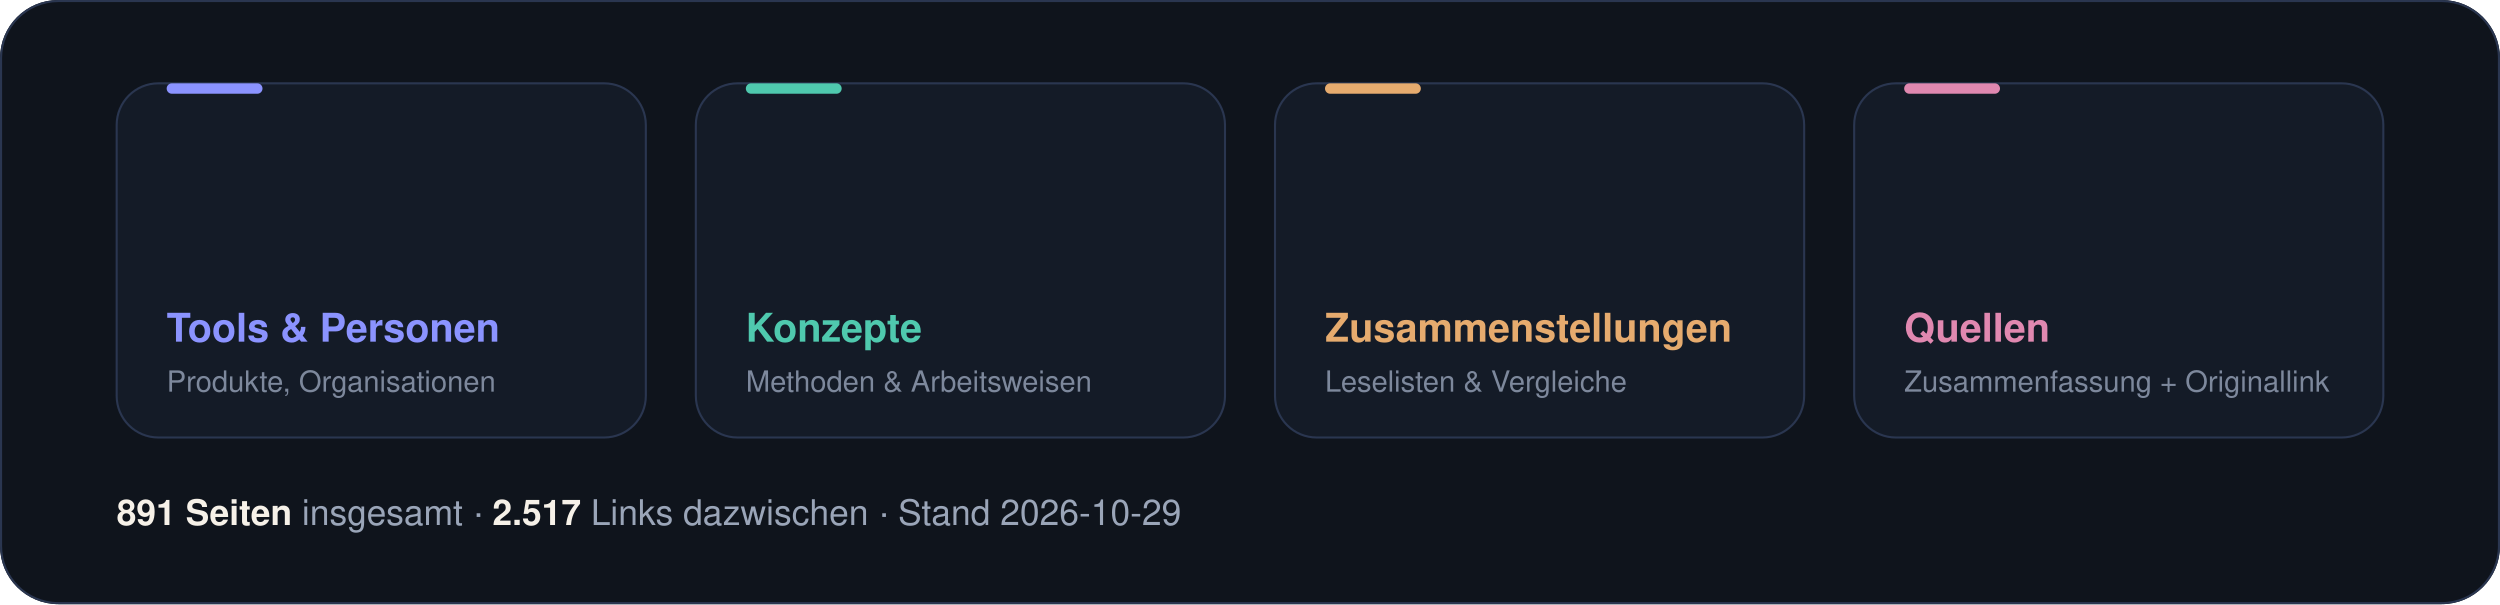
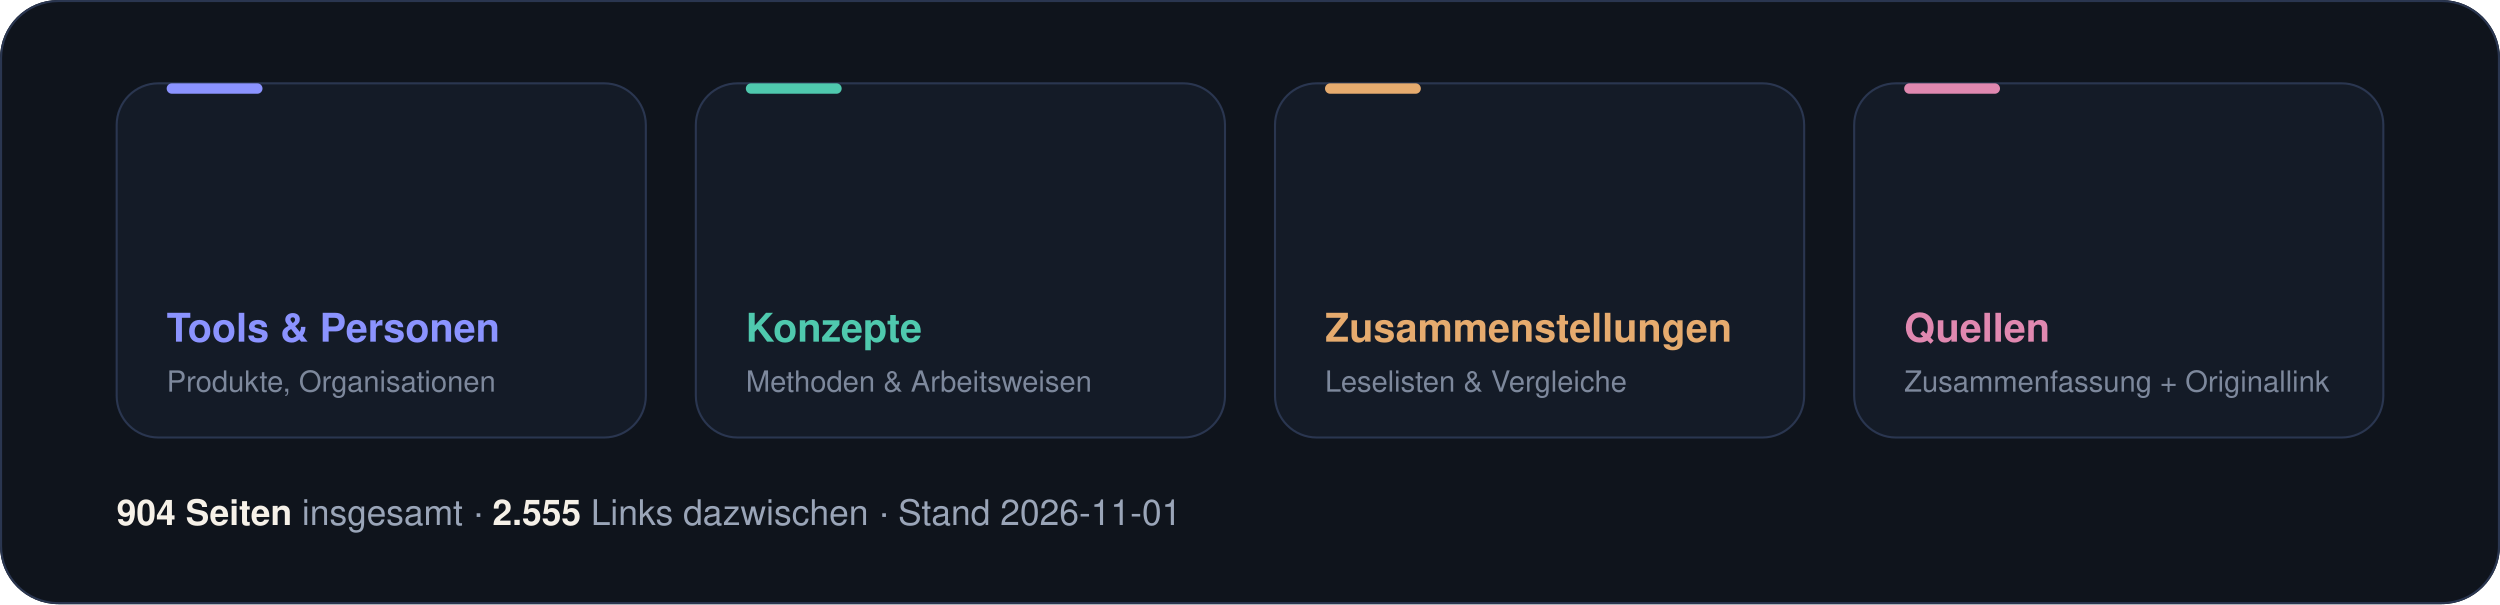
- <svg xmlns="http://www.w3.org/2000/svg" viewBox="0 0 1200 290" width="1200" height="290" role="img" aria-label="287 Tools und Personen, 79 Konzepte, 5 Zusammenstellungen, 520 Quellen. Insgesamt 891 Seiten, Stand 2026-10-29.">
+ <svg xmlns="http://www.w3.org/2000/svg" viewBox="0 0 1200 290" width="1200" height="290" role="img" aria-label="293 Tools und Personen, 80 Konzepte, 5 Zusammenstellungen, 526 Quellen. Insgesamt 904 Seiten, Stand 2026-11-01.">
  <defs>
    <clipPath id="rc">
      <rect width="1200" height="290" rx="28" />
    </clipPath>
  </defs>
  <g clip-path="url(#rc)">
    <rect width="1200" height="290" fill="#0f141c" />
    <rect x="56" y="40" width="254" height="170" rx="20" fill="#141b27" stroke="#2a3650" />
    <rect x="80" y="40" width="46" height="5" rx="2.5" fill="#8b93ff" />
    <text x="80" y="128" font-family="Segoe UI, Helvetica, Arial, sans-serif" font-size="62" font-weight="800" fill="#f6f1e8" letter-spacing="-1.5" opacity="0">
-       <set attributeName="opacity" to="1" begin="0.000s" end="0.064s" />57</text>
+       <set attributeName="opacity" to="1" begin="0.000s" end="0.064s" />58</text>
    <text x="80" y="128" font-family="Segoe UI, Helvetica, Arial, sans-serif" font-size="62" font-weight="800" fill="#f6f1e8" letter-spacing="-1.5" opacity="0">
-       <set attributeName="opacity" to="1" begin="0.064s" end="0.129s" />106</text>
+       <set attributeName="opacity" to="1" begin="0.064s" end="0.129s" />108</text>
    <text x="80" y="128" font-family="Segoe UI, Helvetica, Arial, sans-serif" font-size="62" font-weight="800" fill="#f6f1e8" letter-spacing="-1.5" opacity="0">
-       <set attributeName="opacity" to="1" begin="0.129s" end="0.193s" />148</text>
+       <set attributeName="opacity" to="1" begin="0.129s" end="0.193s" />151</text>
    <text x="80" y="128" font-family="Segoe UI, Helvetica, Arial, sans-serif" font-size="62" font-weight="800" fill="#f6f1e8" letter-spacing="-1.5" opacity="0">
-       <set attributeName="opacity" to="1" begin="0.193s" end="0.257s" />182</text>
+       <set attributeName="opacity" to="1" begin="0.193s" end="0.257s" />186</text>
    <text x="80" y="128" font-family="Segoe UI, Helvetica, Arial, sans-serif" font-size="62" font-weight="800" fill="#f6f1e8" letter-spacing="-1.5" opacity="0">
-       <set attributeName="opacity" to="1" begin="0.257s" end="0.321s" />211</text>
+       <set attributeName="opacity" to="1" begin="0.257s" end="0.321s" />215</text>
    <text x="80" y="128" font-family="Segoe UI, Helvetica, Arial, sans-serif" font-size="62" font-weight="800" fill="#f6f1e8" letter-spacing="-1.5" opacity="0">
-       <set attributeName="opacity" to="1" begin="0.321s" end="0.386s" />233</text>
+       <set attributeName="opacity" to="1" begin="0.321s" end="0.386s" />238</text>
    <text x="80" y="128" font-family="Segoe UI, Helvetica, Arial, sans-serif" font-size="62" font-weight="800" fill="#f6f1e8" letter-spacing="-1.5" opacity="0">
-       <set attributeName="opacity" to="1" begin="0.386s" end="0.450s" />251</text>
+       <set attributeName="opacity" to="1" begin="0.386s" end="0.450s" />256</text>
    <text x="80" y="128" font-family="Segoe UI, Helvetica, Arial, sans-serif" font-size="62" font-weight="800" fill="#f6f1e8" letter-spacing="-1.5" opacity="0">
-       <set attributeName="opacity" to="1" begin="0.450s" end="0.514s" />264</text>
+       <set attributeName="opacity" to="1" begin="0.450s" end="0.514s" />270</text>
    <text x="80" y="128" font-family="Segoe UI, Helvetica, Arial, sans-serif" font-size="62" font-weight="800" fill="#f6f1e8" letter-spacing="-1.5" opacity="0">
-       <set attributeName="opacity" to="1" begin="0.514s" end="0.579s" />274</text>
+       <set attributeName="opacity" to="1" begin="0.514s" end="0.579s" />280</text>
    <text x="80" y="128" font-family="Segoe UI, Helvetica, Arial, sans-serif" font-size="62" font-weight="800" fill="#f6f1e8" letter-spacing="-1.5" opacity="0">
-       <set attributeName="opacity" to="1" begin="0.579s" end="0.643s" />280</text>
+       <set attributeName="opacity" to="1" begin="0.579s" end="0.643s" />286</text>
    <text x="80" y="128" font-family="Segoe UI, Helvetica, Arial, sans-serif" font-size="62" font-weight="800" fill="#f6f1e8" letter-spacing="-1.5" opacity="0">
-       <set attributeName="opacity" to="1" begin="0.643s" end="0.707s" />284</text>
+       <set attributeName="opacity" to="1" begin="0.643s" end="0.707s" />290</text>
    <text x="80" y="128" font-family="Segoe UI, Helvetica, Arial, sans-serif" font-size="62" font-weight="800" fill="#f6f1e8" letter-spacing="-1.5" opacity="0">
-       <set attributeName="opacity" to="1" begin="0.707s" end="0.771s" />286</text>
+       <set attributeName="opacity" to="1" begin="0.707s" end="0.771s" />292</text>
    <text x="80" y="128" font-family="Segoe UI, Helvetica, Arial, sans-serif" font-size="62" font-weight="800" fill="#f6f1e8" letter-spacing="-1.5" opacity="0">
-       <set attributeName="opacity" to="1" begin="0.771s" end="0.836s" />287</text>
+       <set attributeName="opacity" to="1" begin="0.771s" end="0.836s" />293</text>
    <text x="80" y="128" font-family="Segoe UI, Helvetica, Arial, sans-serif" font-size="62" font-weight="800" fill="#f6f1e8" letter-spacing="-1.5" opacity="0">
-       <set attributeName="opacity" to="1" begin="0.836s" fill="freeze" />287</text>
+       <set attributeName="opacity" to="1" begin="0.836s" fill="freeze" />293</text>
    <text x="80" y="164" font-family="Segoe UI, Helvetica, Arial, sans-serif" font-size="19" font-weight="700" fill="#8b93ff">Tools &amp; Personen</text>
    <text x="80" y="188" font-family="Segoe UI, Helvetica, Arial, sans-serif" font-size="14" fill="#7d889c">Produkte, Organisationen</text>
    <rect x="334" y="40" width="254" height="170" rx="20" fill="#141b27" stroke="#2a3650" />
    <rect x="358" y="40" width="46" height="5" rx="2.5" fill="#4fc9ae" />
    <text x="358" y="128" font-family="Segoe UI, Helvetica, Arial, sans-serif" font-size="62" font-weight="800" fill="#f6f1e8" letter-spacing="-1.5" opacity="0">
      <set attributeName="opacity" to="1" begin="0.180s" end="0.244s" />16</text>
    <text x="358" y="128" font-family="Segoe UI, Helvetica, Arial, sans-serif" font-size="62" font-weight="800" fill="#f6f1e8" letter-spacing="-1.5" opacity="0">
-       <set attributeName="opacity" to="1" begin="0.244s" end="0.309s" />29</text>
+       <set attributeName="opacity" to="1" begin="0.244s" end="0.309s" />30</text>
    <text x="358" y="128" font-family="Segoe UI, Helvetica, Arial, sans-serif" font-size="62" font-weight="800" fill="#f6f1e8" letter-spacing="-1.5" opacity="0">
      <set attributeName="opacity" to="1" begin="0.309s" end="0.373s" />41</text>
    <text x="358" y="128" font-family="Segoe UI, Helvetica, Arial, sans-serif" font-size="62" font-weight="800" fill="#f6f1e8" letter-spacing="-1.5" opacity="0">
-       <set attributeName="opacity" to="1" begin="0.373s" end="0.437s" />50</text>
+       <set attributeName="opacity" to="1" begin="0.373s" end="0.437s" />51</text>
    <text x="358" y="128" font-family="Segoe UI, Helvetica, Arial, sans-serif" font-size="62" font-weight="800" fill="#f6f1e8" letter-spacing="-1.5" opacity="0">
-       <set attributeName="opacity" to="1" begin="0.437s" end="0.501s" />58</text>
+       <set attributeName="opacity" to="1" begin="0.437s" end="0.501s" />59</text>
    <text x="358" y="128" font-family="Segoe UI, Helvetica, Arial, sans-serif" font-size="62" font-weight="800" fill="#f6f1e8" letter-spacing="-1.5" opacity="0">
-       <set attributeName="opacity" to="1" begin="0.501s" end="0.566s" />64</text>
+       <set attributeName="opacity" to="1" begin="0.501s" end="0.566s" />65</text>
    <text x="358" y="128" font-family="Segoe UI, Helvetica, Arial, sans-serif" font-size="62" font-weight="800" fill="#f6f1e8" letter-spacing="-1.5" opacity="0">
-       <set attributeName="opacity" to="1" begin="0.566s" end="0.630s" />69</text>
+       <set attributeName="opacity" to="1" begin="0.566s" end="0.630s" />70</text>
    <text x="358" y="128" font-family="Segoe UI, Helvetica, Arial, sans-serif" font-size="62" font-weight="800" fill="#f6f1e8" letter-spacing="-1.5" opacity="0">
-       <set attributeName="opacity" to="1" begin="0.630s" end="0.694s" />73</text>
+       <set attributeName="opacity" to="1" begin="0.630s" end="0.694s" />74</text>
    <text x="358" y="128" font-family="Segoe UI, Helvetica, Arial, sans-serif" font-size="62" font-weight="800" fill="#f6f1e8" letter-spacing="-1.5" opacity="0">
-       <set attributeName="opacity" to="1" begin="0.694s" end="0.759s" />75</text>
+       <set attributeName="opacity" to="1" begin="0.694s" end="0.759s" />76</text>
    <text x="358" y="128" font-family="Segoe UI, Helvetica, Arial, sans-serif" font-size="62" font-weight="800" fill="#f6f1e8" letter-spacing="-1.5" opacity="0">
-       <set attributeName="opacity" to="1" begin="0.759s" end="0.823s" />77</text>
+       <set attributeName="opacity" to="1" begin="0.759s" end="0.823s" />78</text>
    <text x="358" y="128" font-family="Segoe UI, Helvetica, Arial, sans-serif" font-size="62" font-weight="800" fill="#f6f1e8" letter-spacing="-1.5" opacity="0">
-       <set attributeName="opacity" to="1" begin="0.823s" end="0.887s" />78</text>
+       <set attributeName="opacity" to="1" begin="0.823s" end="0.887s" />79</text>
    <text x="358" y="128" font-family="Segoe UI, Helvetica, Arial, sans-serif" font-size="62" font-weight="800" fill="#f6f1e8" letter-spacing="-1.5" opacity="0">
-       <set attributeName="opacity" to="1" begin="0.887s" end="0.951s" />79</text>
+       <set attributeName="opacity" to="1" begin="0.887s" end="0.951s" />80</text>
    <text x="358" y="128" font-family="Segoe UI, Helvetica, Arial, sans-serif" font-size="62" font-weight="800" fill="#f6f1e8" letter-spacing="-1.5" opacity="0">
-       <set attributeName="opacity" to="1" begin="0.951s" end="1.016s" />79</text>
+       <set attributeName="opacity" to="1" begin="0.951s" end="1.016s" />80</text>
    <text x="358" y="128" font-family="Segoe UI, Helvetica, Arial, sans-serif" font-size="62" font-weight="800" fill="#f6f1e8" letter-spacing="-1.5" opacity="0">
-       <set attributeName="opacity" to="1" begin="1.016s" fill="freeze" />79</text>
+       <set attributeName="opacity" to="1" begin="1.016s" fill="freeze" />80</text>
    <text x="358" y="164" font-family="Segoe UI, Helvetica, Arial, sans-serif" font-size="19" font-weight="700" fill="#4fc9ae">Konzepte</text>
    <text x="358" y="188" font-family="Segoe UI, Helvetica, Arial, sans-serif" font-size="14" fill="#7d889c">Methoden &amp; Arbeitsweisen</text>
    <rect x="612" y="40" width="254" height="170" rx="20" fill="#141b27" stroke="#2a3650" />
    <rect x="636" y="40" width="46" height="5" rx="2.5" fill="#e6ab6e" />
    <text x="636" y="128" font-family="Segoe UI, Helvetica, Arial, sans-serif" font-size="62" font-weight="800" fill="#f6f1e8" letter-spacing="-1.5" opacity="0">
      <set attributeName="opacity" to="1" begin="0.360s" end="0.424s" />1</text>
    <text x="636" y="128" font-family="Segoe UI, Helvetica, Arial, sans-serif" font-size="62" font-weight="800" fill="#f6f1e8" letter-spacing="-1.5" opacity="0">
      <set attributeName="opacity" to="1" begin="0.424s" end="0.489s" />2</text>
    <text x="636" y="128" font-family="Segoe UI, Helvetica, Arial, sans-serif" font-size="62" font-weight="800" fill="#f6f1e8" letter-spacing="-1.5" opacity="0">
      <set attributeName="opacity" to="1" begin="0.489s" end="0.553s" />3</text>
    <text x="636" y="128" font-family="Segoe UI, Helvetica, Arial, sans-serif" font-size="62" font-weight="800" fill="#f6f1e8" letter-spacing="-1.5" opacity="0">
      <set attributeName="opacity" to="1" begin="0.553s" end="0.617s" />3</text>
    <text x="636" y="128" font-family="Segoe UI, Helvetica, Arial, sans-serif" font-size="62" font-weight="800" fill="#f6f1e8" letter-spacing="-1.5" opacity="0">
      <set attributeName="opacity" to="1" begin="0.617s" end="0.681s" />4</text>
    <text x="636" y="128" font-family="Segoe UI, Helvetica, Arial, sans-serif" font-size="62" font-weight="800" fill="#f6f1e8" letter-spacing="-1.5" opacity="0">
      <set attributeName="opacity" to="1" begin="0.681s" end="0.746s" />4</text>
    <text x="636" y="128" font-family="Segoe UI, Helvetica, Arial, sans-serif" font-size="62" font-weight="800" fill="#f6f1e8" letter-spacing="-1.5" opacity="0">
      <set attributeName="opacity" to="1" begin="0.746s" end="0.810s" />4</text>
    <text x="636" y="128" font-family="Segoe UI, Helvetica, Arial, sans-serif" font-size="62" font-weight="800" fill="#f6f1e8" letter-spacing="-1.5" opacity="0">
      <set attributeName="opacity" to="1" begin="0.810s" end="0.874s" />5</text>
    <text x="636" y="128" font-family="Segoe UI, Helvetica, Arial, sans-serif" font-size="62" font-weight="800" fill="#f6f1e8" letter-spacing="-1.5" opacity="0">
      <set attributeName="opacity" to="1" begin="0.874s" end="0.939s" />5</text>
    <text x="636" y="128" font-family="Segoe UI, Helvetica, Arial, sans-serif" font-size="62" font-weight="800" fill="#f6f1e8" letter-spacing="-1.5" opacity="0">
      <set attributeName="opacity" to="1" begin="0.939s" end="1.003s" />5</text>
    <text x="636" y="128" font-family="Segoe UI, Helvetica, Arial, sans-serif" font-size="62" font-weight="800" fill="#f6f1e8" letter-spacing="-1.5" opacity="0">
      <set attributeName="opacity" to="1" begin="1.003s" end="1.067s" />5</text>
    <text x="636" y="128" font-family="Segoe UI, Helvetica, Arial, sans-serif" font-size="62" font-weight="800" fill="#f6f1e8" letter-spacing="-1.5" opacity="0">
      <set attributeName="opacity" to="1" begin="1.067s" end="1.131s" />5</text>
    <text x="636" y="128" font-family="Segoe UI, Helvetica, Arial, sans-serif" font-size="62" font-weight="800" fill="#f6f1e8" letter-spacing="-1.5" opacity="0">
      <set attributeName="opacity" to="1" begin="1.131s" end="1.196s" />5</text>
    <text x="636" y="128" font-family="Segoe UI, Helvetica, Arial, sans-serif" font-size="62" font-weight="800" fill="#f6f1e8" letter-spacing="-1.5" opacity="0">
      <set attributeName="opacity" to="1" begin="1.196s" fill="freeze" />5</text>
    <text x="636" y="164" font-family="Segoe UI, Helvetica, Arial, sans-serif" font-size="19" font-weight="700" fill="#e6ab6e">Zusammenstellungen</text>
    <text x="636" y="188" font-family="Segoe UI, Helvetica, Arial, sans-serif" font-size="14" fill="#7d889c">Leselisten &amp; Vergleiche</text>
    <rect x="890" y="40" width="254" height="170" rx="20" fill="#141b27" stroke="#2a3650" />
    <rect x="914" y="40" width="46" height="5" rx="2.5" fill="#e088b0" />
    <text x="914" y="128" font-family="Segoe UI, Helvetica, Arial, sans-serif" font-size="62" font-weight="800" fill="#f6f1e8" letter-spacing="-1.5" opacity="0">
-       <set attributeName="opacity" to="1" begin="0.540s" end="0.604s" />104</text>
+       <set attributeName="opacity" to="1" begin="0.540s" end="0.604s" />105</text>
    <text x="914" y="128" font-family="Segoe UI, Helvetica, Arial, sans-serif" font-size="62" font-weight="800" fill="#f6f1e8" letter-spacing="-1.5" opacity="0">
-       <set attributeName="opacity" to="1" begin="0.604s" end="0.669s" />193</text>
+       <set attributeName="opacity" to="1" begin="0.604s" end="0.669s" />195</text>
    <text x="914" y="128" font-family="Segoe UI, Helvetica, Arial, sans-serif" font-size="62" font-weight="800" fill="#f6f1e8" letter-spacing="-1.5" opacity="0">
-       <set attributeName="opacity" to="1" begin="0.669s" end="0.733s" />268</text>
+       <set attributeName="opacity" to="1" begin="0.669s" end="0.733s" />271</text>
    <text x="914" y="128" font-family="Segoe UI, Helvetica, Arial, sans-serif" font-size="62" font-weight="800" fill="#f6f1e8" letter-spacing="-1.5" opacity="0">
-       <set attributeName="opacity" to="1" begin="0.733s" end="0.797s" />330</text>
+       <set attributeName="opacity" to="1" begin="0.733s" end="0.797s" />334</text>
    <text x="914" y="128" font-family="Segoe UI, Helvetica, Arial, sans-serif" font-size="62" font-weight="800" fill="#f6f1e8" letter-spacing="-1.5" opacity="0">
-       <set attributeName="opacity" to="1" begin="0.797s" end="0.861s" />382</text>
+       <set attributeName="opacity" to="1" begin="0.797s" end="0.861s" />386</text>
    <text x="914" y="128" font-family="Segoe UI, Helvetica, Arial, sans-serif" font-size="62" font-weight="800" fill="#f6f1e8" letter-spacing="-1.5" opacity="0">
-       <set attributeName="opacity" to="1" begin="0.861s" end="0.926s" />423</text>
+       <set attributeName="opacity" to="1" begin="0.861s" end="0.926s" />428</text>
    <text x="914" y="128" font-family="Segoe UI, Helvetica, Arial, sans-serif" font-size="62" font-weight="800" fill="#f6f1e8" letter-spacing="-1.5" opacity="0">
-       <set attributeName="opacity" to="1" begin="0.926s" end="0.990s" />455</text>
+       <set attributeName="opacity" to="1" begin="0.926s" end="0.990s" />460</text>
    <text x="914" y="128" font-family="Segoe UI, Helvetica, Arial, sans-serif" font-size="62" font-weight="800" fill="#f6f1e8" letter-spacing="-1.5" opacity="0">
-       <set attributeName="opacity" to="1" begin="0.990s" end="1.054s" />479</text>
+       <set attributeName="opacity" to="1" begin="0.990s" end="1.054s" />485</text>
    <text x="914" y="128" font-family="Segoe UI, Helvetica, Arial, sans-serif" font-size="62" font-weight="800" fill="#f6f1e8" letter-spacing="-1.5" opacity="0">
-       <set attributeName="opacity" to="1" begin="1.054s" end="1.119s" />496</text>
+       <set attributeName="opacity" to="1" begin="1.054s" end="1.119s" />502</text>
    <text x="914" y="128" font-family="Segoe UI, Helvetica, Arial, sans-serif" font-size="62" font-weight="800" fill="#f6f1e8" letter-spacing="-1.5" opacity="0">
-       <set attributeName="opacity" to="1" begin="1.119s" end="1.183s" />508</text>
+       <set attributeName="opacity" to="1" begin="1.119s" end="1.183s" />514</text>
    <text x="914" y="128" font-family="Segoe UI, Helvetica, Arial, sans-serif" font-size="62" font-weight="800" fill="#f6f1e8" letter-spacing="-1.5" opacity="0">
-       <set attributeName="opacity" to="1" begin="1.183s" end="1.247s" />515</text>
+       <set attributeName="opacity" to="1" begin="1.183s" end="1.247s" />521</text>
    <text x="914" y="128" font-family="Segoe UI, Helvetica, Arial, sans-serif" font-size="62" font-weight="800" fill="#f6f1e8" letter-spacing="-1.5" opacity="0">
-       <set attributeName="opacity" to="1" begin="1.247s" end="1.311s" />518</text>
+       <set attributeName="opacity" to="1" begin="1.247s" end="1.311s" />524</text>
    <text x="914" y="128" font-family="Segoe UI, Helvetica, Arial, sans-serif" font-size="62" font-weight="800" fill="#f6f1e8" letter-spacing="-1.5" opacity="0">
-       <set attributeName="opacity" to="1" begin="1.311s" end="1.376s" />520</text>
+       <set attributeName="opacity" to="1" begin="1.311s" end="1.376s" />526</text>
    <text x="914" y="128" font-family="Segoe UI, Helvetica, Arial, sans-serif" font-size="62" font-weight="800" fill="#f6f1e8" letter-spacing="-1.5" opacity="0">
-       <set attributeName="opacity" to="1" begin="1.376s" fill="freeze" />520</text>
+       <set attributeName="opacity" to="1" begin="1.376s" fill="freeze" />526</text>
    <text x="914" y="164" font-family="Segoe UI, Helvetica, Arial, sans-serif" font-size="19" font-weight="700" fill="#e088b0">Quellen</text>
    <text x="914" y="188" font-family="Segoe UI, Helvetica, Arial, sans-serif" font-size="14" fill="#7d889c">Zusammenfassung + Originallink</text>
    <text x="56" y="252" font-family="Segoe UI, Helvetica, Arial, sans-serif" font-size="17" fill="#9aa5b8">
-       <tspan font-weight="800" fill="#f6f1e8">891 Seiten</tspan> insgesamt  ·  <tspan font-weight="800" fill="#f6f1e8">2.517</tspan> Links dazwischen  ·  Stand 2026-10-29</text>
+       <tspan font-weight="800" fill="#f6f1e8">904 Seiten</tspan> insgesamt  ·  <tspan font-weight="800" fill="#f6f1e8">2.555</tspan> Links dazwischen  ·  Stand 2026-11-01</text>
  </g>
  <rect x=".5" y=".5" width="1199" height="289" rx="27.5" fill="none" stroke="#2a3650" />
</svg>
